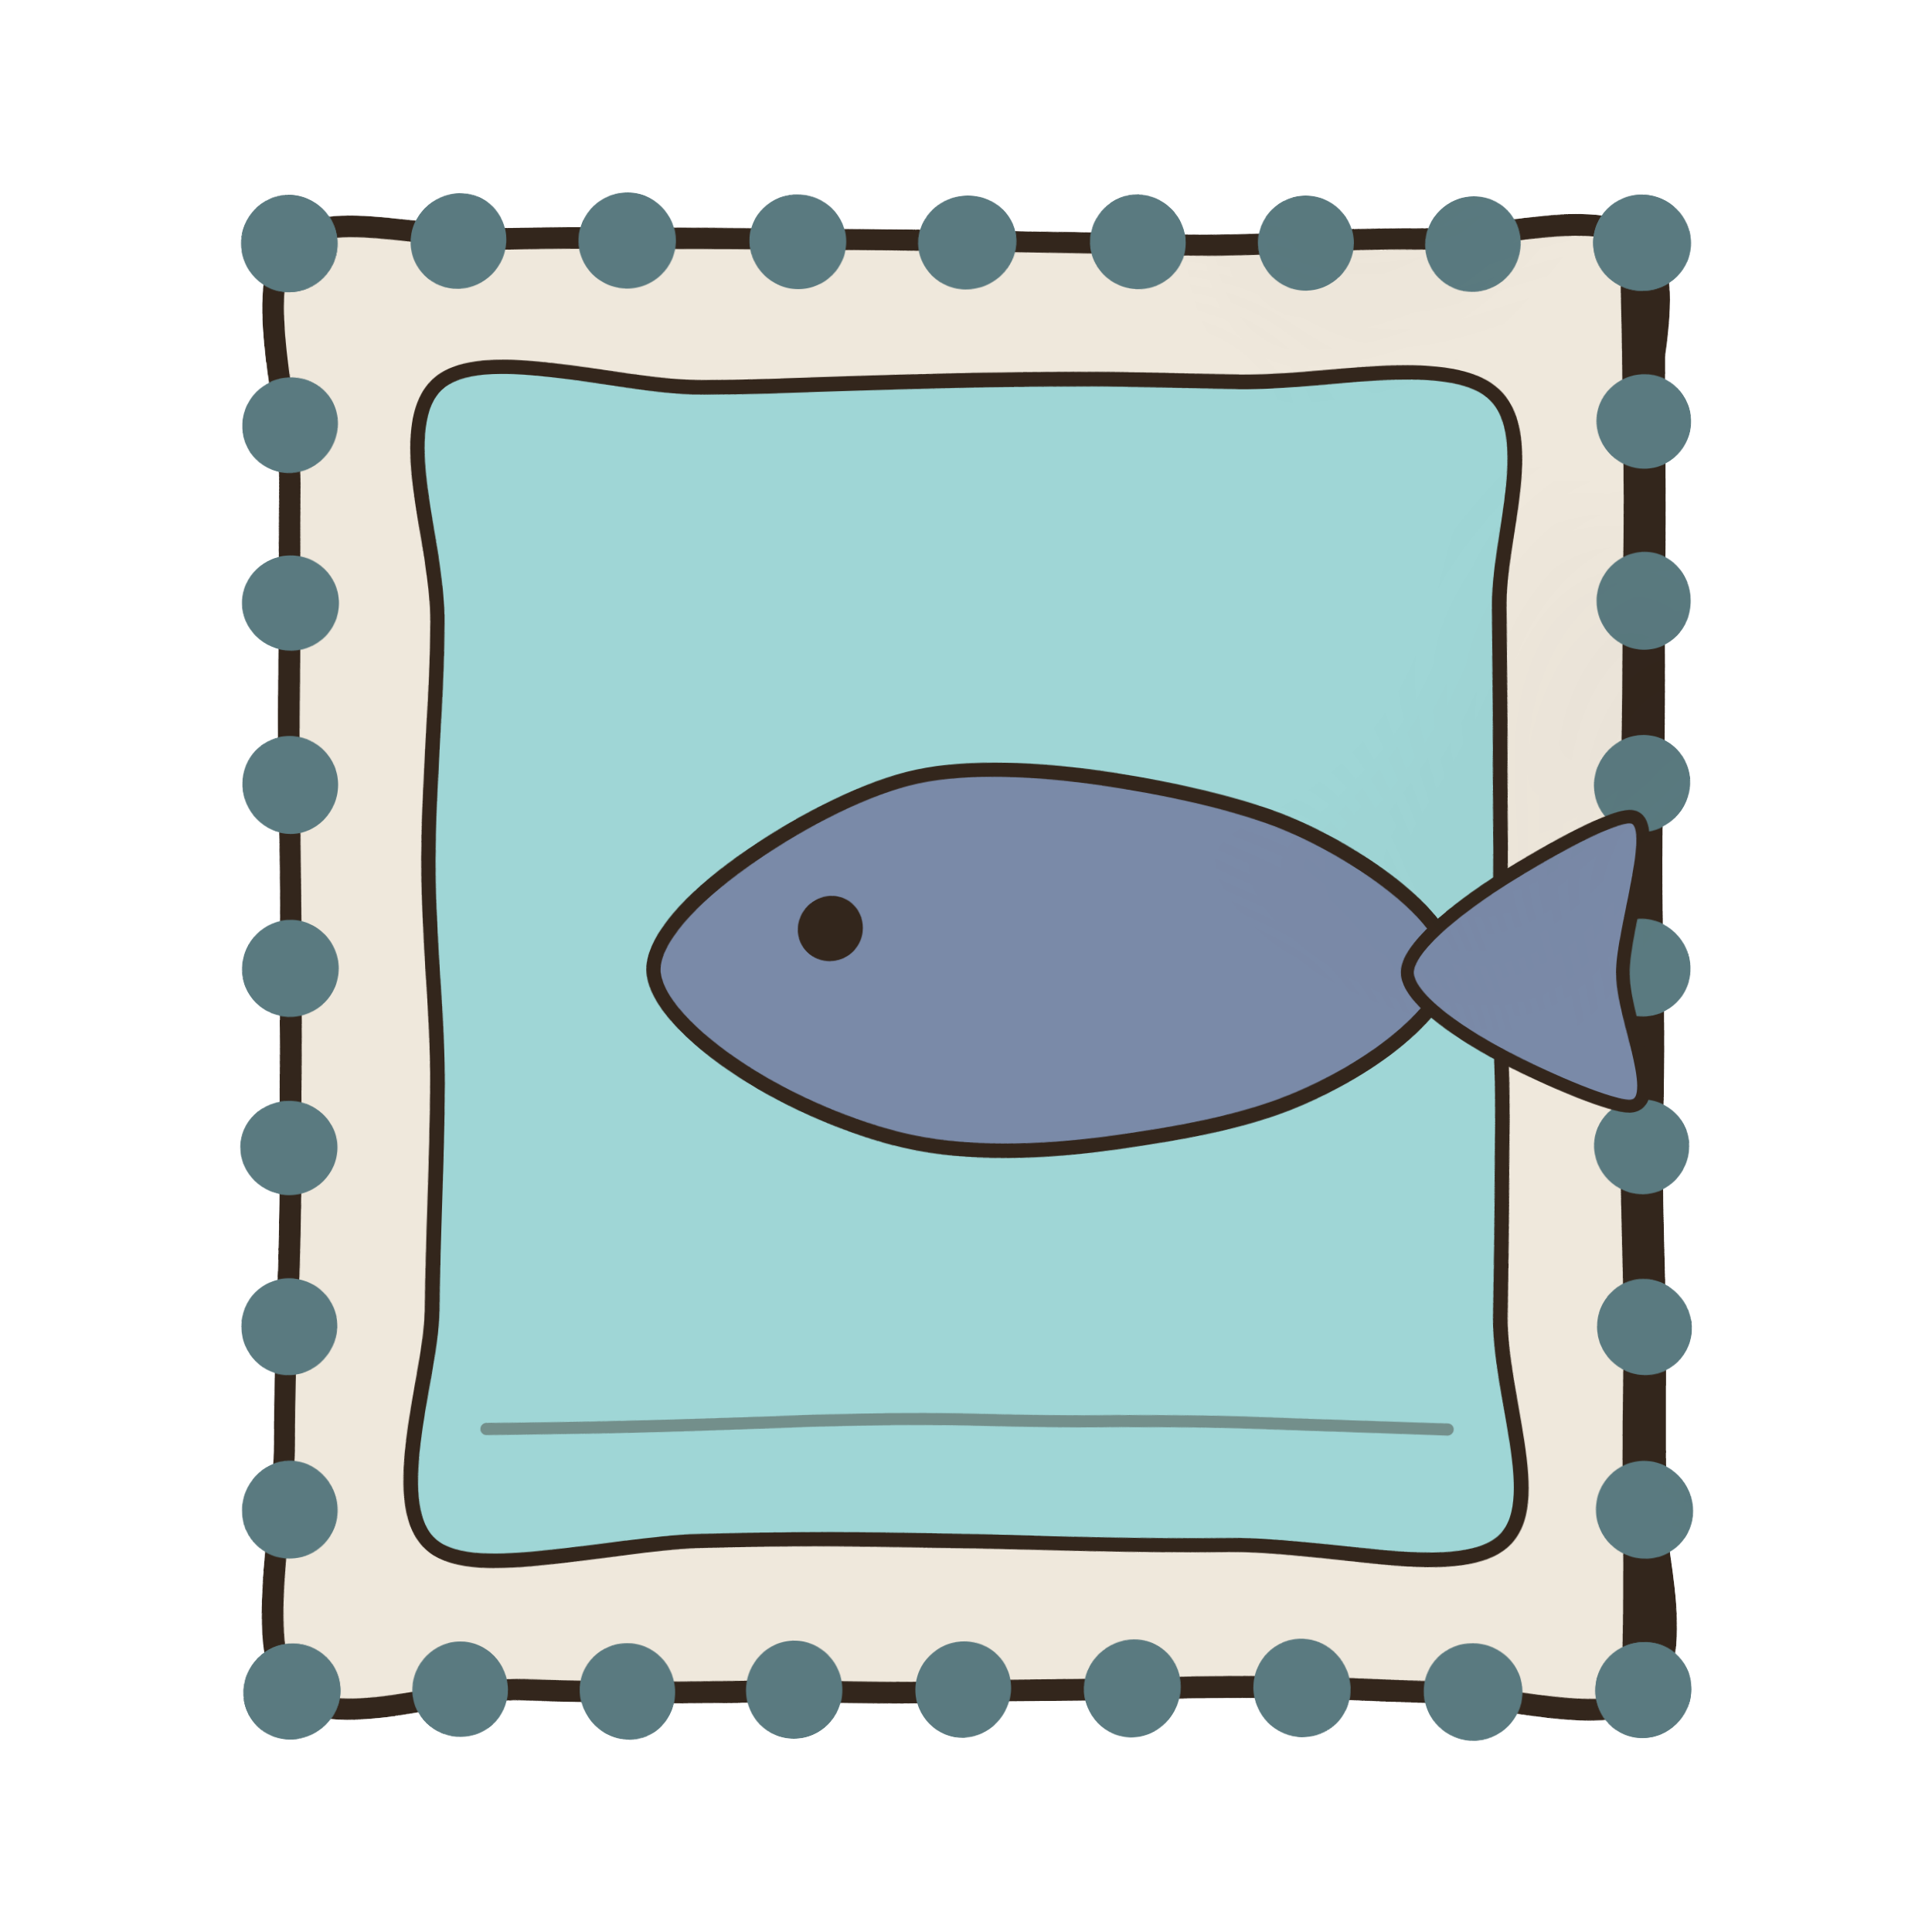
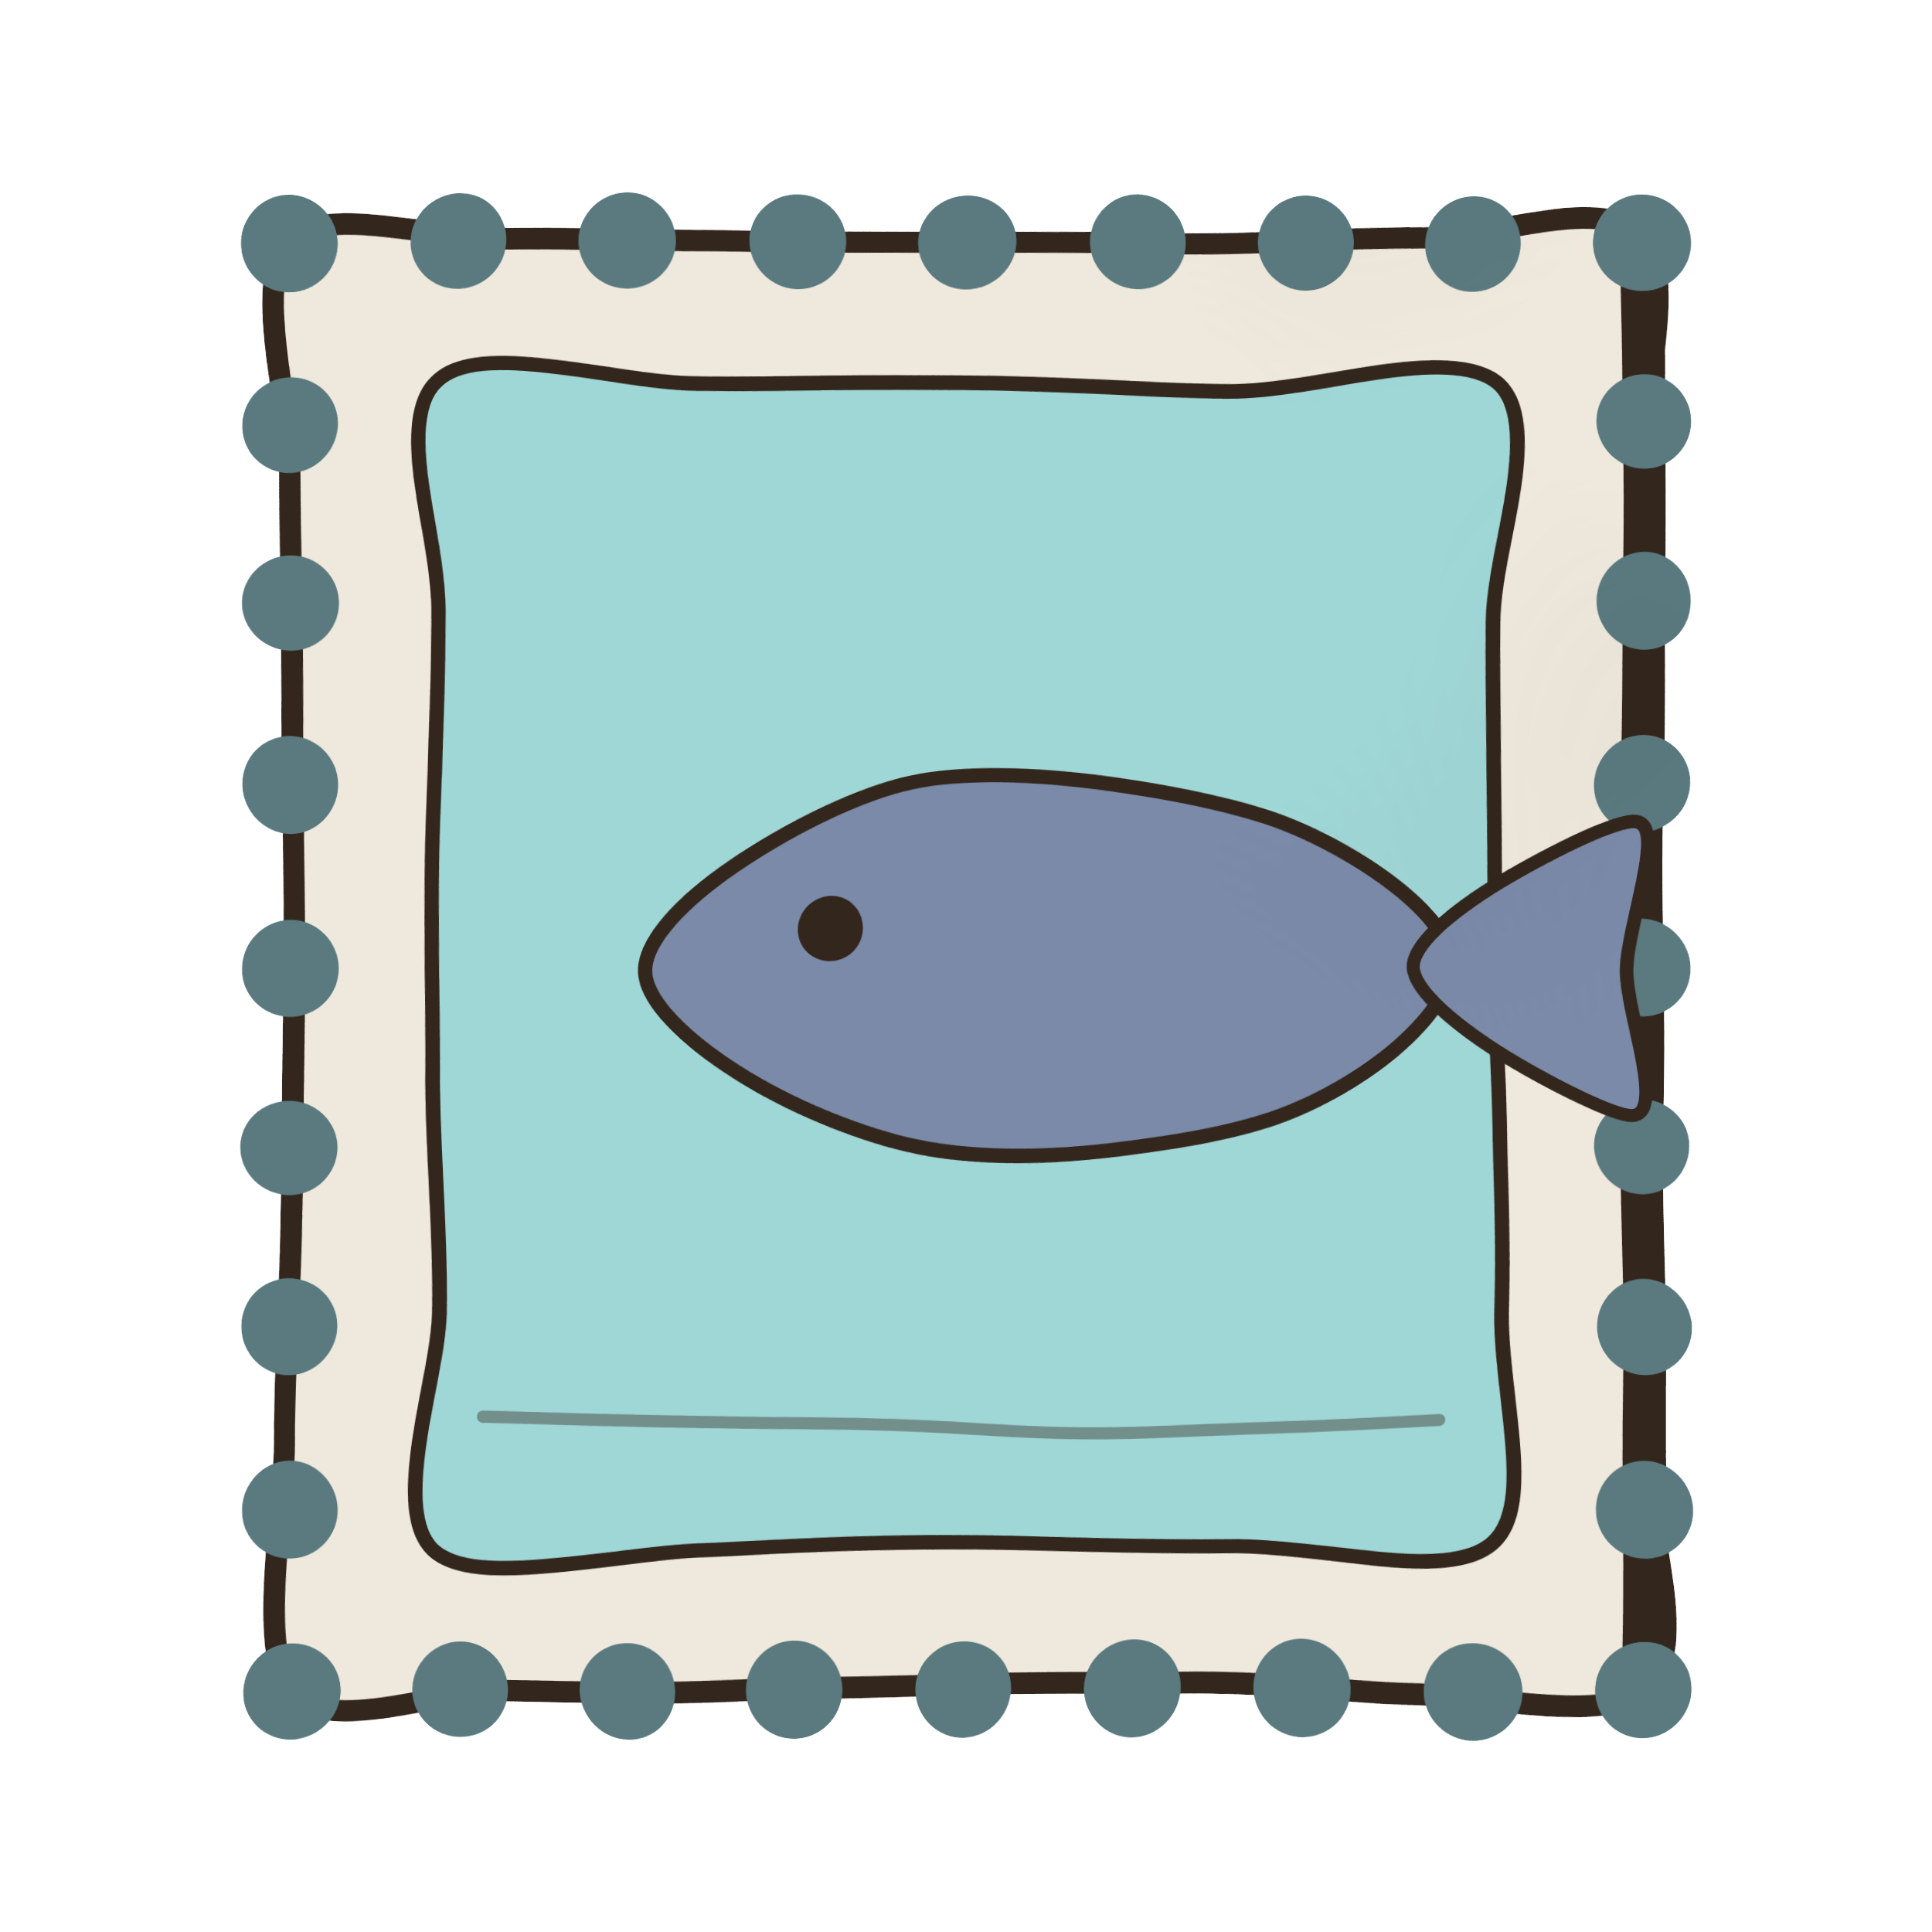
<svg xmlns="http://www.w3.org/2000/svg" viewBox="0 0 160 160" width="160" height="160">
  <defs>
    <filter id="art" x="-4%" y="-4%" width="108%" height="108%" color-interpolation-filters="sRGB">
      <feTurbulence type="fractalNoise" baseFrequency="0.032" numOctaves="2" seed="1060" result="w" />
      <feDisplacementMap in="SourceGraphic" in2="w" scale="1" xChannelSelector="R" yChannelSelector="G" result="d" />
      <feTurbulence type="fractalNoise" baseFrequency="0.007" numOctaves="3" seed="1067" result="t" />
      <feColorMatrix in="t" type="matrix" values="0.3 0 0 0 0.85  0.3 0 0 0 0.85  0.3 0 0 0 0.85  0 0 0 0 1" result="tw" />
      <feBlend in="d" in2="tw" mode="multiply" result="m" />
      <feComposite in="m" in2="d" operator="in" />
    </filter>
    <filter id="blur" x="-30%" y="-30%" width="160%" height="160%">
      <feGaussianBlur stdDeviation="8" />
    </filter>
    <filter id="blur2" x="-30%" y="-30%" width="160%" height="160%">
      <feGaussianBlur stdDeviation="2.5" />
    </filter>
    <pattern id="hatch" width="6" height="6" patternUnits="userSpaceOnUse" patternTransform="rotate(38)">
      <line x1="0" y1="0" x2="0" y2="6" stroke="#33261c" stroke-width="1.2" />
    </pattern>
    <pattern id="hatch2" width="5" height="5" patternUnits="userSpaceOnUse" patternTransform="rotate(-48)">
      <line x1="0" y1="0" x2="0" y2="5" stroke="#33261c" stroke-width="1" />
    </pattern>
    <pattern id="hatchw" width="7" height="7" patternUnits="userSpaceOnUse" patternTransform="rotate(30)">
      <line x1="0" y1="0" x2="0" y2="7" stroke="#fff8e0" stroke-width="1.3" />
    </pattern>
  </defs>
  <g filter="url(#art)">
-     <path d="M24 20.2C27.1 16.8 36.3 20 42.6 19.9C48.9 19.8 55.4 19.8 61.6 19.8C67.9 19.8 74.2 19.8 80.4 19.9C86.5 20 92.4 20.3 98.6 20.2C104.7 20.2 111 19.6 117.2 19.6C123.5 19.6 133 16.8 136.1 20.1C139.1 23.5 135.7 32.9 135.7 39.5C135.7 46.1 136.3 52.7 136.2 59.5C136.2 66.3 135.7 73.7 135.6 80.3C135.5 87 135.7 93 135.8 99.6C135.9 106.3 136.1 113.5 136.2 120.3C136.4 127.1 139.5 136.9 136.4 140.2C133.3 143.5 124.1 140 117.8 140C111.5 139.9 105.1 140 98.8 140C92.6 140.1 86.3 140.2 80.1 140.2C73.9 140.3 67.7 140.1 61.5 140.1C55.4 140 49.3 140.1 43.1 140C36.8 140 27.2 143.5 24 140C20.7 136.6 23.6 126.2 23.6 119.5C23.6 112.8 24 106.4 24.1 99.8C24.2 93.2 24.1 86.5 24 79.9C24 73.2 23.9 66.5 23.9 59.9C23.9 53.3 23.9 46.7 24 40C24 33.4 20.9 23.5 24 20.2Z" fill="#efe8dc" />
-     <path d="M24 20.2C27.1 16.8 36.3 20 42.6 19.9C48.9 19.8 55.4 19.8 61.6 19.8C67.9 19.8 74.2 19.8 80.4 19.9C86.5 20 92.4 20.3 98.6 20.2C104.7 20.2 111 19.6 117.2 19.6C123.5 19.6 133 16.8 136.1 20.1C139.1 23.5 135.7 32.9 135.7 39.5C135.7 46.1 136.3 52.7 136.2 59.5C136.2 66.3 135.7 73.7 135.6 80.3C135.5 87 135.7 93 135.8 99.6C135.9 106.3 136.1 113.5 136.2 120.3C136.4 127.1 139.5 136.9 136.4 140.2C133.3 143.5 124.1 140 117.8 140C111.5 139.9 105.1 140 98.8 140C92.6 140.1 86.3 140.2 80.1 140.2C73.9 140.3 67.7 140.1 61.5 140.1C55.4 140 49.3 140.1 43.1 140C36.8 140 27.2 143.5 24 140C20.7 136.6 23.6 126.2 23.6 119.5C23.6 112.8 24 106.4 24.1 99.8C24.2 93.2 24.1 86.5 24 79.9C24 73.2 23.9 66.5 23.9 59.9C23.9 53.3 23.9 46.7 24 40C24 33.4 20.9 23.5 24 20.2Z" fill="none" stroke="#33261c" stroke-width="1.8" stroke-linecap="round" stroke-linejoin="round" />
+     <path d="M24 19.9C27.1 16.6 36.4 19.9 42.6 19.9C48.8 19.9 55 20 61.3 20C67.6 20.1 74 20 80.3 20C86.5 20 92.6 20.2 98.8 20.1C105 20 111.4 19.6 117.6 19.5C123.8 19.4 133.1 16 136 19.5C139 23 135.6 33.8 135.5 40.5C135.5 47.1 135.8 53 136 59.5C136.1 66 136.3 72.8 136.4 79.6C136.4 86.3 136.5 93.2 136.5 100C136.4 106.8 136.1 113.7 136.1 120.3C136.1 126.9 139.6 136.4 136.4 139.7C133.3 143 123.6 140.2 117.3 140.2C110.9 140.2 104.6 139.6 98.3 139.6C92.1 139.5 86 139.6 79.8 139.6C73.5 139.7 67.2 139.9 61 140C54.8 140.1 48.5 140.1 42.3 140.1C36.2 140.1 27.2 143.6 24.1 140.2C21 136.8 23.5 126.3 23.6 119.7C23.6 113.1 24.1 107 24.2 100.4C24.4 93.8 24.3 86.9 24.3 80.1C24.3 73.3 24.2 66.4 24.2 59.7C24.1 52.9 24 46.2 24 39.5C24 32.9 20.9 23.1 24 19.9Z" fill="#efe8dc" />
+     <path d="M24 19.9C27.1 16.6 36.4 19.9 42.6 19.9C48.8 19.9 55 20 61.3 20C67.6 20.1 74 20 80.3 20C86.5 20 92.6 20.2 98.8 20.1C105 20 111.4 19.6 117.6 19.5C123.8 19.4 133.1 16 136 19.5C139 23 135.6 33.8 135.5 40.5C135.5 47.1 135.8 53 136 59.5C136.1 66 136.3 72.8 136.4 79.6C136.4 86.3 136.5 93.2 136.5 100C136.4 106.8 136.1 113.7 136.1 120.3C136.1 126.9 139.6 136.4 136.4 139.7C133.3 143 123.6 140.2 117.3 140.2C110.9 140.2 104.6 139.6 98.3 139.6C92.1 139.5 86 139.6 79.8 139.6C73.5 139.7 67.2 139.9 61 140C54.8 140.1 48.5 140.1 42.3 140.1C36.2 140.1 27.2 143.6 24.1 140.2C21 136.8 23.5 126.3 23.6 119.7C23.6 113.1 24.1 107 24.2 100.4C24.4 93.8 24.3 86.9 24.3 80.1C24.3 73.3 24.2 66.4 24.2 59.7C24.1 52.9 24 46.2 24 39.5C24 32.9 20.9 23.1 24 19.9Z" fill="none" stroke="#33261c" stroke-width="1.8" stroke-linecap="round" stroke-linejoin="round" />
    <path d="M136 20C136 40 136 120 136 140" fill="none" stroke="#33261c" stroke-width="3.6" stroke-linecap="round" />
    <circle cx="24.0" cy="20.0" r="4" fill="#5a7a80" />
    <circle cx="24.0" cy="140.0" r="4" fill="#5a7a80" />
    <circle cx="38.0" cy="20.0" r="4" fill="#5a7a80" />
    <circle cx="38.0" cy="140.0" r="4" fill="#5a7a80" />
    <circle cx="52.0" cy="20.0" r="4" fill="#5a7a80" />
    <circle cx="52.0" cy="140.0" r="4" fill="#5a7a80" />
    <circle cx="66.0" cy="20.0" r="4" fill="#5a7a80" />
    <circle cx="66.0" cy="140.0" r="4" fill="#5a7a80" />
    <circle cx="80.0" cy="20.0" r="4" fill="#5a7a80" />
    <circle cx="80.0" cy="140.0" r="4" fill="#5a7a80" />
    <circle cx="94.0" cy="20.0" r="4" fill="#5a7a80" />
    <circle cx="94.0" cy="140.0" r="4" fill="#5a7a80" />
    <circle cx="108.0" cy="20.0" r="4" fill="#5a7a80" />
    <circle cx="108.0" cy="140.0" r="4" fill="#5a7a80" />
    <circle cx="122.0" cy="20.0" r="4" fill="#5a7a80" />
    <circle cx="122.0" cy="140.0" r="4" fill="#5a7a80" />
    <circle cx="136.0" cy="20.0" r="4" fill="#5a7a80" />
    <circle cx="136.0" cy="140.0" r="4" fill="#5a7a80" />
    <circle cx="24.0" cy="20.0" r="4" fill="#5a7a80" />
    <circle cx="136.0" cy="20.0" r="4" fill="#5a7a80" />
    <circle cx="24.0" cy="35.0" r="4" fill="#5a7a80" />
    <circle cx="136.0" cy="35.0" r="4" fill="#5a7a80" />
    <circle cx="24.0" cy="50.0" r="4" fill="#5a7a80" />
    <circle cx="136.0" cy="50.0" r="4" fill="#5a7a80" />
    <circle cx="24.0" cy="65.0" r="4" fill="#5a7a80" />
    <circle cx="136.0" cy="65.0" r="4" fill="#5a7a80" />
    <circle cx="24.0" cy="80.0" r="4" fill="#5a7a80" />
    <circle cx="136.0" cy="80.0" r="4" fill="#5a7a80" />
    <circle cx="24.0" cy="95.0" r="4" fill="#5a7a80" />
    <circle cx="136.0" cy="95.0" r="4" fill="#5a7a80" />
    <circle cx="24.0" cy="110.0" r="4" fill="#5a7a80" />
    <circle cx="136.0" cy="110.0" r="4" fill="#5a7a80" />
    <circle cx="24.0" cy="125.0" r="4" fill="#5a7a80" />
    <circle cx="136.0" cy="125.0" r="4" fill="#5a7a80" />
    <circle cx="24.0" cy="140.0" r="4" fill="#5a7a80" />
    <circle cx="136.0" cy="140.0" r="4" fill="#5a7a80" />
-     <path d="M36.3 32C39.9 28.8 50.8 32.2 58.1 32.1C65.4 32 72.9 31.6 80.2 31.5C87.6 31.4 94.8 31.4 102 31.5C109.3 31.7 119.9 29.3 123.5 32.5C127.2 35.7 123.8 44.5 124 50.7C124.1 57 124.3 63.5 124.4 70C124.4 76.4 124.5 83.1 124.5 89.6C124.4 96.1 124.1 102.7 124.1 109.1C124.1 115.4 128.1 124.5 124.4 127.7C120.7 130.9 109.4 128.2 102 128.2C94.5 128.2 87 127.6 79.7 127.6C72.3 127.5 65.1 127.6 57.8 127.6C50.4 127.7 39.4 131.1 35.7 128C32 124.9 35.6 115.3 35.7 108.9C35.7 102.5 36.1 96.3 36.1 89.8C36.1 83.3 35.5 76.5 35.6 70.1C35.6 63.7 36.1 57.9 36.2 51.6C36.3 45.2 32.6 35.3 36.3 32Z" fill="#9fd6d6" />
-     <path d="M36.3 32C39.9 28.8 50.8 32.2 58.1 32.1C65.4 32 72.9 31.6 80.2 31.5C87.6 31.4 94.8 31.4 102 31.5C109.3 31.7 119.9 29.3 123.5 32.5C127.2 35.7 123.8 44.5 124 50.7C124.1 57 124.3 63.5 124.4 70C124.4 76.4 124.5 83.1 124.5 89.6C124.4 96.1 124.1 102.7 124.1 109.1C124.1 115.4 128.1 124.5 124.4 127.7C120.7 130.9 109.4 128.2 102 128.2C94.5 128.2 87 127.6 79.7 127.6C72.3 127.5 65.1 127.6 57.8 127.6C50.4 127.7 39.4 131.1 35.7 128C32 124.9 35.6 115.3 35.7 108.9C35.7 102.5 36.1 96.3 36.1 89.8C36.1 83.3 35.5 76.5 35.6 70.1C35.6 63.7 36.1 57.9 36.2 51.6C36.3 45.2 32.6 35.3 36.3 32Z" fill="none" stroke="#33261c" stroke-width="1.2" stroke-linecap="round" stroke-linejoin="round" />
-     <path d="M54.3 80.1C54.4 75.1 66.7 66.8 75.2 64.7C83.6 62.6 97.5 65 105 67.5C112.5 70 120.3 75.6 120.3 79.7C120.2 83.7 112.3 89.3 104.7 91.8C97.2 94.3 83.4 96.7 75 94.7C66.6 92.8 54.3 85.1 54.3 80.1Z" fill="#7a8aa8" />
-     <path d="M54.3 80.1C54.4 75.1 66.7 66.8 75.2 64.7C83.6 62.6 97.5 65 105 67.5C112.5 70 120.3 75.6 120.3 79.7C120.2 83.7 112.3 89.3 104.7 91.8C97.2 94.3 83.4 96.7 75 94.7C66.6 92.8 54.3 85.1 54.3 80.1Z" fill="none" stroke="#33261c" stroke-width="1.2" stroke-linecap="round" stroke-linejoin="round" />
-     <path d="M116.7 80.3C116.7 76.4 132 67.7 135 67.7C137.9 67.7 134.5 76.5 134.5 80.5C134.5 84.5 137.9 91.6 134.9 91.6C131.9 91.6 116.7 84.3 116.7 80.3Z" fill="#7a8aa8" />
-     <path d="M116.7 80.3C116.7 76.4 132 67.7 135 67.7C137.9 67.7 134.5 76.5 134.5 80.5C134.5 84.5 137.9 91.6 134.9 91.6C131.9 91.6 116.7 84.3 116.7 80.3Z" fill="none" stroke="#33261c" stroke-width="1.1" stroke-linecap="round" stroke-linejoin="round" />
+     <path d="M36.3 31.7C39.8 28.5 50.4 31.8 57.7 31.8C65 31.8 72.7 31.6 80 31.7C87.3 31.8 94.4 32.3 101.7 32.3C109 32.3 120.3 28.5 124 31.7C127.6 34.9 123.5 45.3 123.5 51.7C123.5 58.1 123.8 63.6 123.9 70C124 76.4 124.1 83.4 124.2 89.9C124.2 96.3 124.3 102.3 124.2 108.6C124.1 114.9 127.3 124.5 123.6 127.8C119.9 131.1 109.3 128.3 102 128.3C94.6 128.3 86.9 127.6 79.5 127.7C72.1 127.7 65 128.3 57.7 128.4C50.4 128.6 39.4 131.7 35.8 128.4C32.3 125.1 36.4 114.9 36.3 108.4C36.3 102 35.8 96 35.7 89.7C35.7 83.3 35.8 76.8 35.9 70.4C36 63.9 36.2 57.4 36.3 50.9C36.4 44.5 32.7 34.8 36.3 31.7Z" fill="#9fd6d6" />
+     <path d="M36.3 31.7C39.8 28.5 50.4 31.8 57.7 31.8C65 31.8 72.7 31.6 80 31.7C87.3 31.8 94.4 32.3 101.7 32.3C109 32.3 120.3 28.5 124 31.7C127.6 34.9 123.5 45.3 123.5 51.7C123.5 58.1 123.8 63.6 123.9 70C124 76.4 124.1 83.4 124.2 89.9C124.2 96.3 124.3 102.3 124.2 108.6C124.1 114.9 127.3 124.5 123.6 127.8C119.9 131.1 109.3 128.3 102 128.3C94.6 128.3 86.9 127.6 79.5 127.7C72.1 127.7 65 128.3 57.7 128.4C50.4 128.6 39.4 131.7 35.8 128.4C32.3 125.1 36.4 114.9 36.3 108.4C36.3 102 35.8 96 35.7 89.7C35.7 83.3 35.8 76.8 35.9 70.4C36 63.9 36.2 57.4 36.3 50.9C36.4 44.5 32.7 34.8 36.3 31.7Z" fill="none" stroke="#33261c" stroke-width="1.2" stroke-linecap="round" stroke-linejoin="round" />
+     <path d="M53.6 80.3C53.5 75.3 66.1 67.3 74.7 65.2C83.3 63.1 97.7 65.3 105.3 67.7C112.9 70.2 120.4 75.6 120.4 79.7C120.4 83.8 112.8 89.8 105.3 92.4C97.7 95 83.7 97.1 75.1 95C66.5 93 53.7 85.2 53.6 80.3Z" fill="#7a8aa8" />
+     <path d="M53.6 80.3C53.5 75.3 66.1 67.3 74.7 65.2C83.3 63.1 97.7 65.3 105.3 67.7C112.9 70.2 120.4 75.6 120.4 79.7C120.4 83.8 112.8 89.8 105.3 92.4C97.7 95 83.7 97.1 75.1 95C66.5 93 53.7 85.2 53.6 80.3Z" fill="none" stroke="#33261c" stroke-width="1.2" stroke-linecap="round" stroke-linejoin="round" />
+     <path d="M117.2 79.8C117.3 75.7 132.4 68 135.4 68.1C138.3 68.2 134.9 76.2 134.8 80.2C134.8 84.3 138 92.4 135.1 92.4C132.1 92.3 117.2 83.8 117.2 79.8Z" fill="#7a8aa8" />
+     <path d="M117.2 79.8C117.3 75.7 132.4 68 135.4 68.1C138.3 68.2 134.9 76.2 134.8 80.2C134.8 84.3 138 92.4 135.1 92.4C132.1 92.3 117.2 83.8 117.2 79.8Z" fill="none" stroke="#33261c" stroke-width="1.1" stroke-linecap="round" stroke-linejoin="round" />
    <circle cx="69.0" cy="77.0" r="2.7" fill="#33261c" />
-     <path d="M40.3 118.4C44.7 118.3 58.3 117.8 67 117.6C75.7 117.5 83.8 117.5 92.6 117.6C101.5 117.8 115.4 118.3 120 118.5" fill="none" stroke="#33261c" stroke-width="1" stroke-linecap="round" stroke-linejoin="round" opacity="0.4" />
+     <path d="M40 117.4C44.4 117.4 57.7 117.6 66.6 117.8C75.5 118 84.5 118.6 93.3 118.6C102.1 118.6 115 117.9 119.3 117.7" fill="none" stroke="#33261c" stroke-width="1" stroke-linecap="round" stroke-linejoin="round" opacity="0.4" />
  </g>
</svg>
